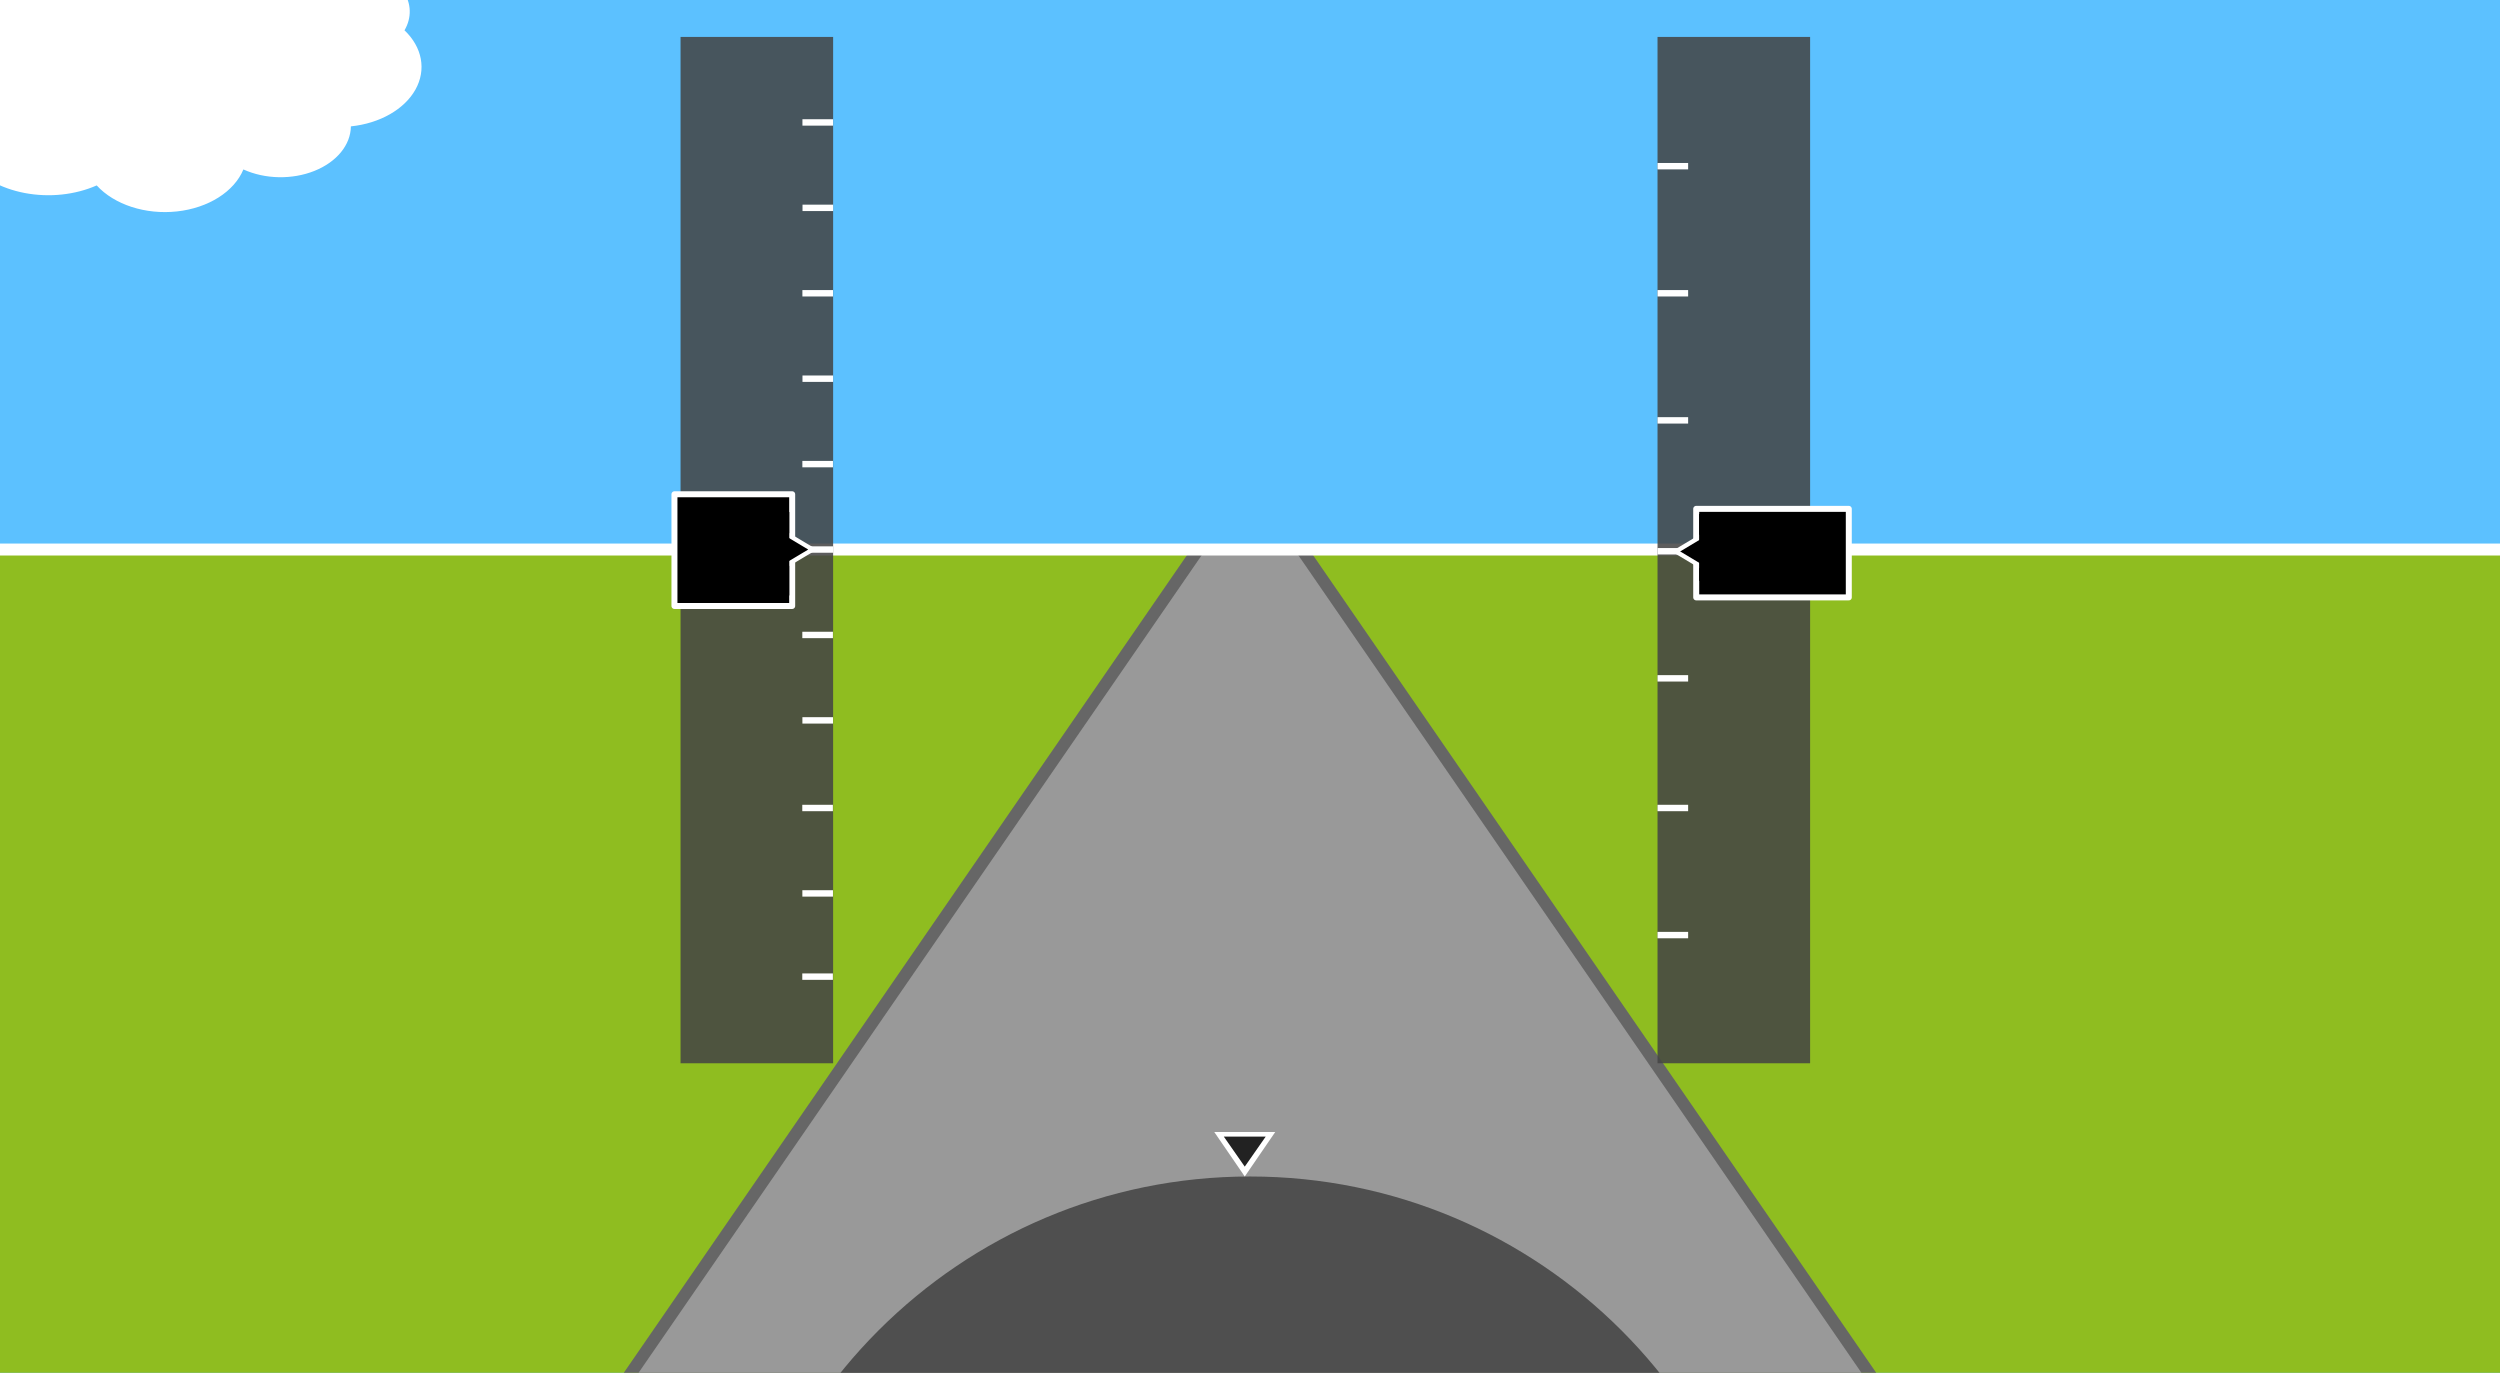
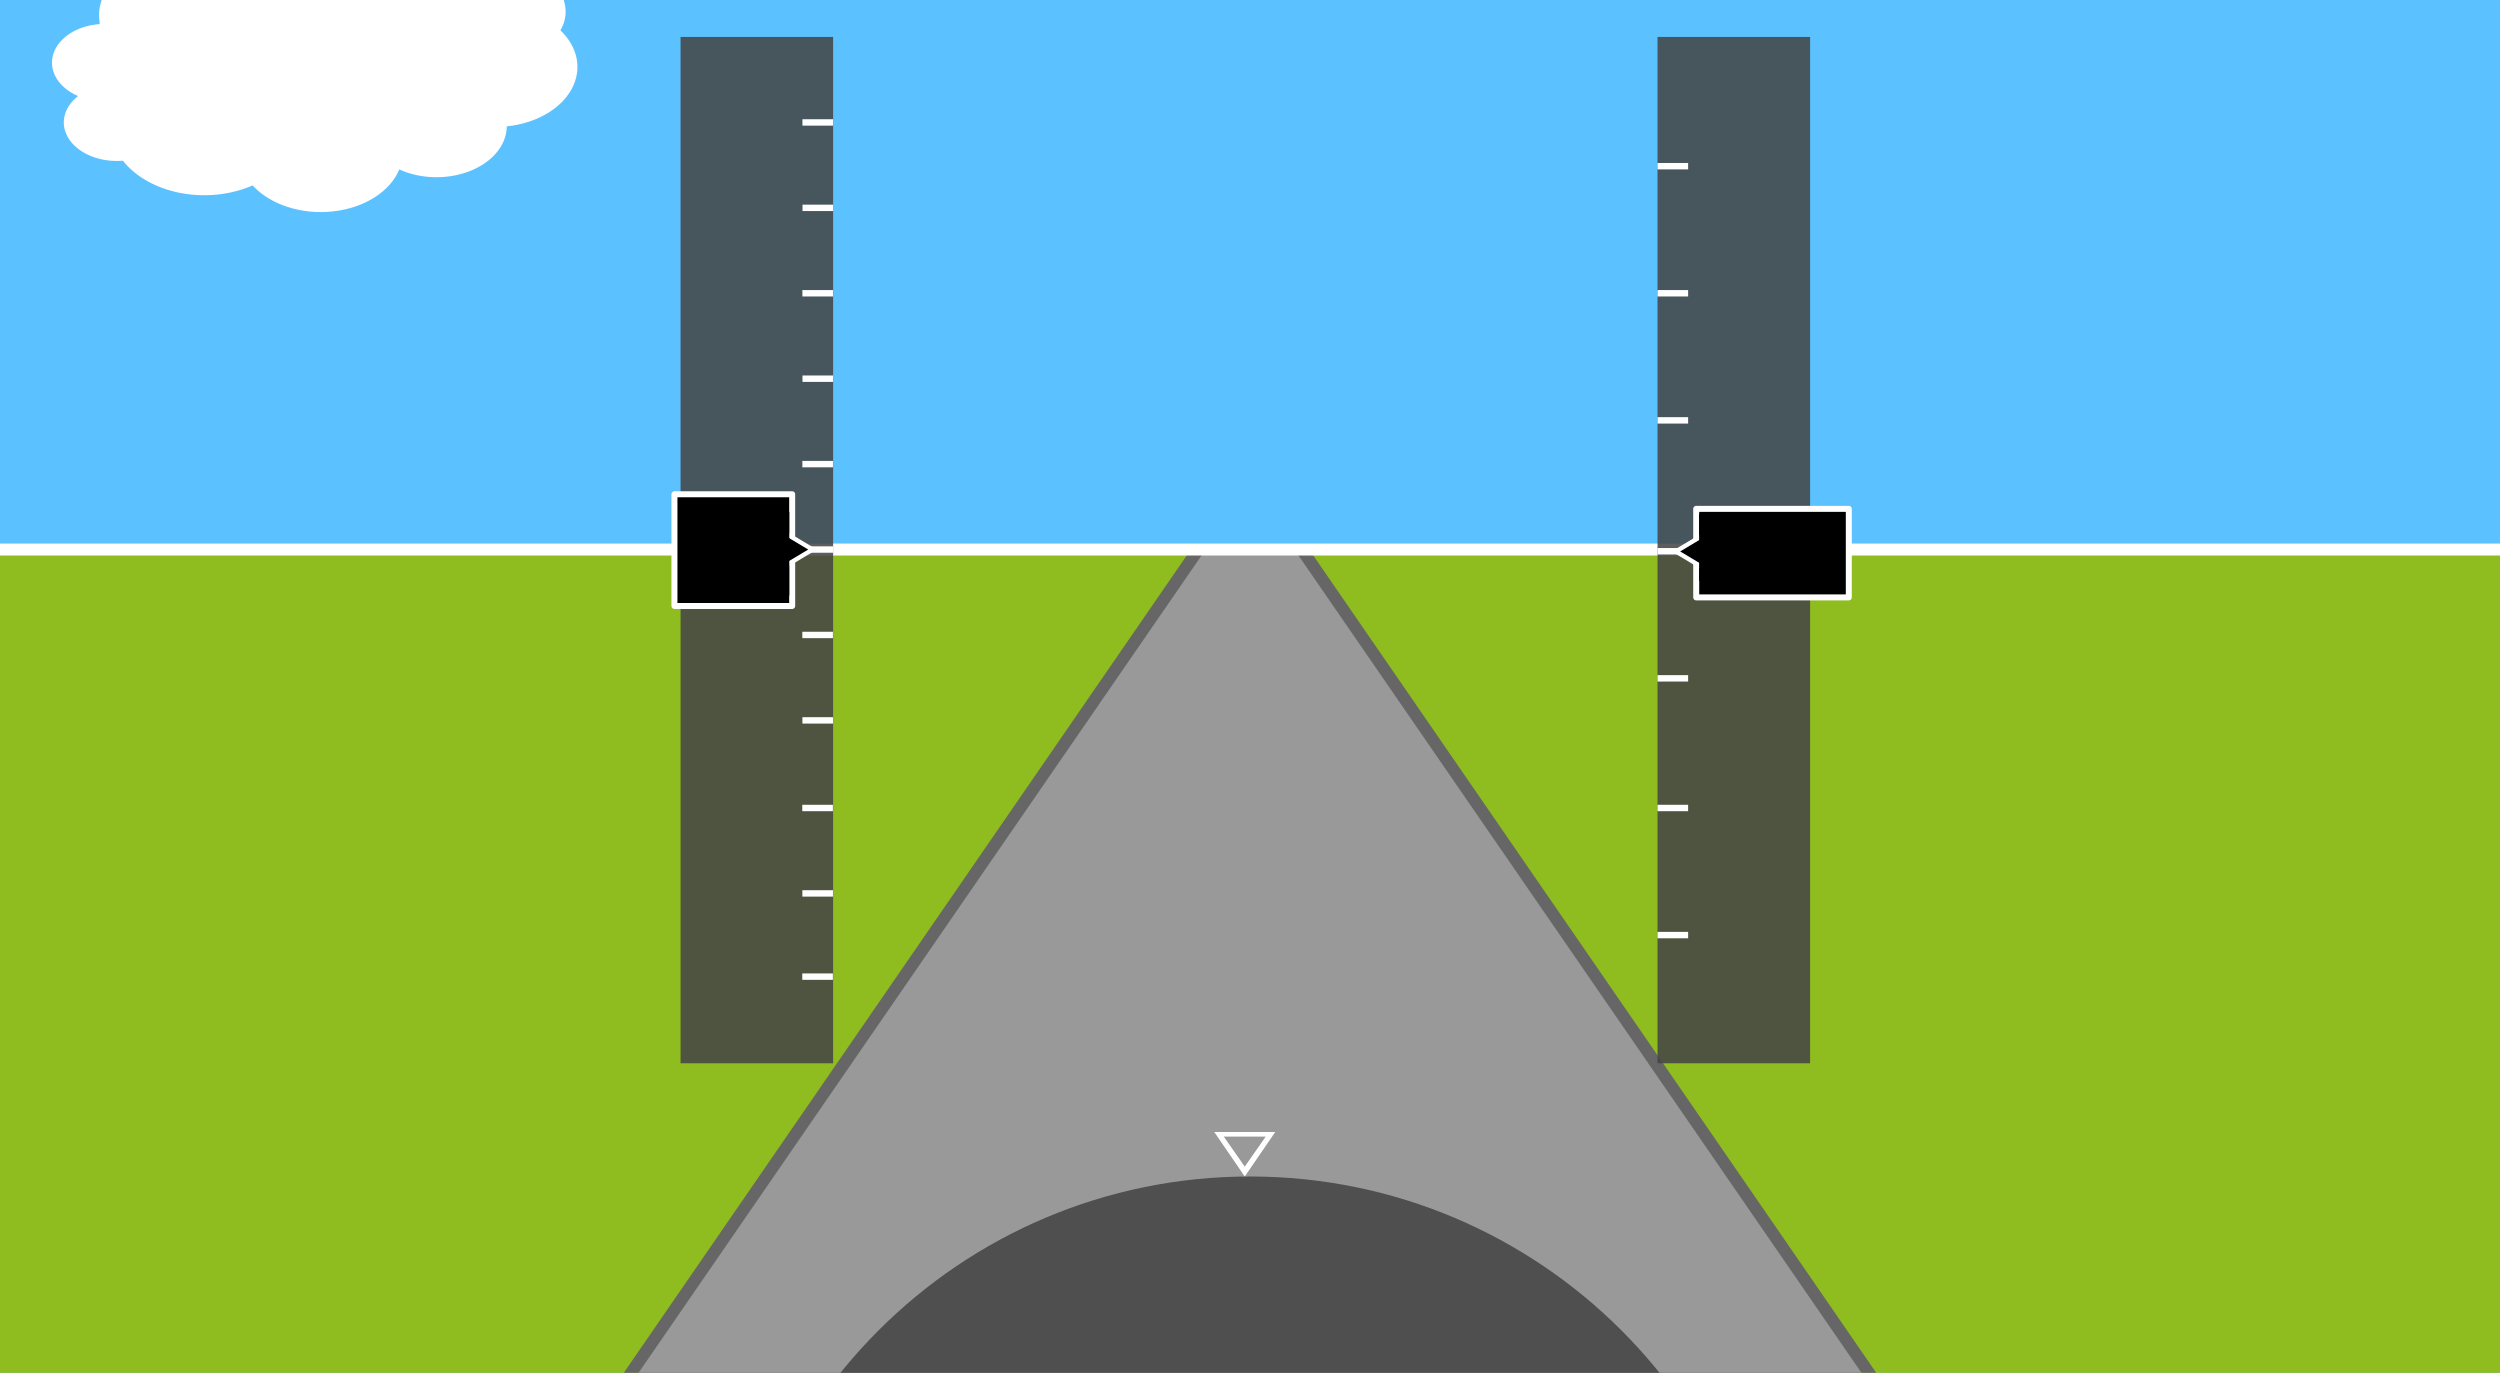
<svg xmlns="http://www.w3.org/2000/svg" version="1.1" viewBox="0.0 0.0 835.995 459.063" fill="none" stroke="none" stroke-linecap="square" stroke-miterlimit="10">
  <clipPath id="p.0">
    <path d="m0 0l835.995 0l0 459.063l-835.995 0l0 -459.063z" clip-rule="nonzero" />
  </clipPath>
  <g clip-path="url(#p.0)">
    <path fill="#5cc1ff" d="m0 0l835.995 0l0 459.063l-835.995 0z" fill-rule="evenodd" />
    <path fill="#8fbd20" d="m0 182.693l836.0 0l0 276.378l-836.0 0z" fill-rule="evenodd" />
    <path fill="#666666" d="m208.58 459.071l190.366 -276.378l38.102 0l190.366 276.378z" fill-rule="evenodd" />
    <path fill="#999999" d="m213.525 459.071l190.366 -276.378l28.212 0l190.366 276.378z" fill-rule="evenodd" />
-     <path fill="#ffffff" d="m-82.003 181.763l1000.0 0l0 4.0l-1000.0 0z" fill-rule="evenodd" />
+     <path fill="#ffffff" d="m0 181.763l836.0 0l0 4.0l-836.0 0z" fill-rule="evenodd" />
    <path fill="#444444" fill-opacity="0.867" d="m227.572 12.346l51.024 0l0 343.213l-51.024 0z" fill-rule="evenodd" />
    <path fill="#444444" fill-opacity="0.867" d="m554.273 12.346l51.024 0l0 343.213l-51.024 0z" fill-rule="evenodd" />
    <path fill="#444444" fill-opacity="0.867" d="m242.328 569.131c0 -97.046 78.65 -175.717 175.669 -175.717c97.019 0 175.669 78.671 175.669 175.717z" fill-rule="evenodd" />
    <path fill="#ffffff" d="m426.433 378.549l-10.189 14.866l-10.189 -14.866z" fill-rule="evenodd" />
-     <path fill="#222222" d="m423.252 380.074l-7.008 10.047l-7.008 -10.047z" fill-rule="evenodd" />
+     <path fill="#999999" d="m423.252 380.074l-7.008 10.047l-7.008 -10.047z" fill-rule="evenodd" />
    <path fill="#ffffff" d="m268.333 39.871l10.236 0l0 2.142l-10.236 0z" fill-rule="evenodd" />
    <path fill="#ffffff" d="m268.36 68.436l10.236 0l0 2.142l-10.236 0z" fill-rule="evenodd" />
    <path fill="#ffffff" d="m268.32 97.0l10.236 0l0 2.142l-10.236 0z" fill-rule="evenodd" />
    <path fill="#ffffff" d="m268.346 125.564l10.236 0l0 2.142l-10.236 0z" fill-rule="evenodd" />
    <path fill="#ffffff" d="m268.307 154.129l10.236 0l0 2.142l-10.236 0z" fill-rule="evenodd" />
    <path fill="#ffffff" d="m268.333 182.693l10.236 0l0 2.142l-10.236 0z" fill-rule="evenodd" />
    <path fill="#ffffff" d="m268.294 211.257l10.236 0l0 2.142l-10.236 0z" fill-rule="evenodd" />
    <path fill="#ffffff" d="m268.32 239.822l10.236 0l0 2.142l-10.236 0z" fill-rule="evenodd" />
    <path fill="#ffffff" d="m268.281 269.121l10.236 0l0 2.142l-10.236 0z" fill-rule="evenodd" />
    <path fill="#ffffff" d="m268.307 297.685l10.236 0l0 2.142l-10.236 0z" fill-rule="evenodd" />
    <path fill="#ffffff" d="m268.281 325.514l10.236 0l0 2.142l-10.236 0z" fill-rule="evenodd" />
    <path fill="#ffffff" d="m554.273 311.619l10.236 0l0 2.142l-10.236 0z" fill-rule="evenodd" />
    <path fill="#ffffff" d="m554.273 269.121l10.236 0l0 2.142l-10.236 0z" fill-rule="evenodd" />
    <path fill="#ffffff" d="m554.273 225.766l10.236 0l0 2.142l-10.236 0z" fill-rule="evenodd" />
    <path fill="#ffffff" d="m554.273 183.268l10.236 0l0 2.142l-10.236 0z" fill-rule="evenodd" />
    <path fill="#ffffff" d="m554.273 139.499l10.236 0l0 2.142l-10.236 0z" fill-rule="evenodd" />
    <path fill="#ffffff" d="m554.273 97.0l10.236 0l0 2.142l-10.236 0z" fill-rule="evenodd" />
    <path fill="#ffffff" d="m554.273 54.501l10.236 0l0 2.142l-10.236 0z" fill-rule="evenodd" />
    <path fill="#000000" d="m225.535 165.283l39.37 0l0 37.354l-39.37 0z" fill-rule="evenodd" />
    <path stroke="#ffffff" stroke-width="2.0" stroke-linejoin="round" stroke-linecap="butt" d="m225.535 165.283l39.37 0l0 37.354l-39.37 0z" fill-rule="evenodd" />
    <path fill="#ffffff" d="m260.633 176.283l12.504 7.48l-12.504 7.48z" fill-rule="evenodd" />
    <path fill="#000000" d="m257.766 176.283l12.504 7.48l-12.504 7.48z" fill-rule="evenodd" />
    <path fill="#000000" d="m256.157 171.22l7.78 0l0 27.906l-7.78 0z" fill-rule="evenodd" />
    <path fill="#000000" d="m618.234 170.158l-51.024 0l0 29.606l51.024 0z" fill-rule="evenodd" />
    <path stroke="#ffffff" stroke-width="2.0" stroke-linejoin="round" stroke-linecap="butt" d="m618.234 170.158l-51.024 0l0 29.606l51.024 0z" fill-rule="evenodd" />
    <path fill="#ffffff" d="m571.483 176.919l-12.504 7.48l12.504 7.48z" fill-rule="evenodd" />
    <path fill="#000000" d="m574.349 176.919l-12.504 7.48l12.504 7.48z" fill-rule="evenodd" />
    <path fill="#000000" d="m575.958 171.856l-7.78 0l0 22.362l7.78 0z" fill-rule="evenodd" />
-     <path fill="#ffffff" d="m-18.769 7.765c-1.415 -7.592 3.231 -15.108 11.965 -19.359c8.735 -4.25 20.026 -4.489 29.084 -0.616c3.208 -4.414 9.081 -7.462 15.841 -8.222c6.76 -0.759 13.614 0.859 18.488 4.365c2.733 -4.002 8.1 -6.692 14.196 -7.113c6.096 -0.422 12.058 1.484 15.771 5.041c4.938 -4.243 12.794 -6.029 20.17 -4.586c7.375 1.443 12.945 5.856 14.299 11.329c6.05 1.205 11.089 4.268 13.816 8.398c2.727 4.13 2.874 8.921 0.403 13.136c5.957 5.661 7.351 13.205 3.661 19.816c-3.69 6.611 -11.91 11.296 -21.591 12.306c-0.068 6.204 -4.728 11.898 -12.184 14.885c-7.456 2.987 -16.543 2.803 -23.759 -0.483c-3.074 7.431 -11.725 12.899 -22.217 14.041c-10.491 1.142 -20.942 -2.246 -26.837 -8.701c-7.226 3.182 -15.896 4.098 -24.055 2.543c-8.159 -1.555 -15.119 -5.451 -19.311 -10.809c-7.384 0.631 -14.523 -2.162 -17.874 -6.994c-3.351 -4.831 -2.201 -10.672 2.879 -14.623c-6.587 -2.831 -9.947 -8.448 -8.33 -13.922c1.617 -5.474 7.847 -9.565 15.439 -10.14z" fill-rule="evenodd" />
-     <path fill="#000000" fill-opacity="0.0" d="m-26.024 32.119c3.108 1.336 6.699 1.942 10.29 1.736m4.704 19.881c1.544 -0.132 3.058 -0.411 4.502 -0.831m38.862 9.097c-1.086 -1.189 -1.996 -2.46 -2.713 -3.791m51.768 -1.549c0.56 -1.355 0.923 -2.749 1.083 -4.16m34.859 -10.242c0.073 -6.606 -5.066 -12.654 -13.208 -15.547m31.139 -16.574c-1.319 2.249 -3.332 4.245 -5.881 5.83m-8.337 -27.364c0.225 0.908 0.329 1.83 0.31 2.753m-34.778 -9.496c-1.232 1.058 -2.247 2.241 -3.013 3.511m-26.954 -1.439c-0.656 0.961 -1.147 1.978 -1.459 3.028m-32.87 0.828c1.917 0.82 3.69 1.806 5.28 2.938m-46.329 17.037c0.195 1.046 0.503 2.08 0.922 3.091" fill-rule="evenodd" />
+     <path fill="#ffffff" d="m33.365 7.765c-1.415 -7.592 3.231 -15.108 11.965 -19.359c8.735 -4.25 20.026 -4.489 29.084 -0.616c3.208 -4.414 9.081 -7.462 15.841 -8.222c6.76 -0.759 13.614 0.859 18.488 4.365c2.733 -4.002 8.1 -6.692 14.196 -7.113c6.096 -0.422 12.058 1.484 15.771 5.041c4.938 -4.243 12.794 -6.029 20.17 -4.586c7.375 1.443 12.945 5.856 14.299 11.329c6.05 1.205 11.089 4.268 13.816 8.398c2.727 4.13 2.874 8.921 0.403 13.136c5.957 5.661 7.351 13.205 3.661 19.816c-3.69 6.611 -11.91 11.296 -21.591 12.306c-0.068 6.204 -4.728 11.898 -12.184 14.885c-7.456 2.987 -16.543 2.803 -23.759 -0.483c-3.074 7.431 -11.725 12.899 -22.217 14.041c-10.491 1.142 -20.942 -2.246 -26.837 -8.701c-7.226 3.182 -15.896 4.098 -24.055 2.543c-8.159 -1.555 -15.119 -5.451 -19.311 -10.809c-7.384 0.631 -14.523 -2.162 -17.874 -6.994c-3.351 -4.831 -2.201 -10.672 2.879 -14.623c-6.587 -2.831 -9.947 -8.448 -8.33 -13.922c1.617 -5.474 7.847 -9.565 15.439 -10.14z" fill-rule="evenodd" />
+     <path fill="#000000" fill-opacity="0.0" d="m26.11 32.119c3.108 1.336 6.699 1.942 10.29 1.736m4.704 19.881c1.544 -0.132 3.058 -0.411 4.502 -0.831m38.862 9.097c-1.086 -1.189 -1.996 -2.46 -2.713 -3.791m51.768 -1.549c0.56 -1.355 0.923 -2.749 1.083 -4.16m34.859 -10.242c0.073 -6.606 -5.066 -12.654 -13.208 -15.547m31.138 -16.574c-1.319 2.249 -3.332 4.245 -5.881 5.83m-8.337 -27.364c0.225 0.908 0.329 1.83 0.311 2.753m-34.778 -9.496c-1.232 1.058 -2.247 2.241 -3.013 3.511m-26.954 -1.439c-0.656 0.961 -1.147 1.978 -1.459 3.028m-32.87 0.828c1.917 0.82 3.69 1.806 5.28 2.938m-46.329 17.037c0.195 1.046 0.503 2.08 0.922 3.091" fill-rule="evenodd" />
  </g>
</svg>
